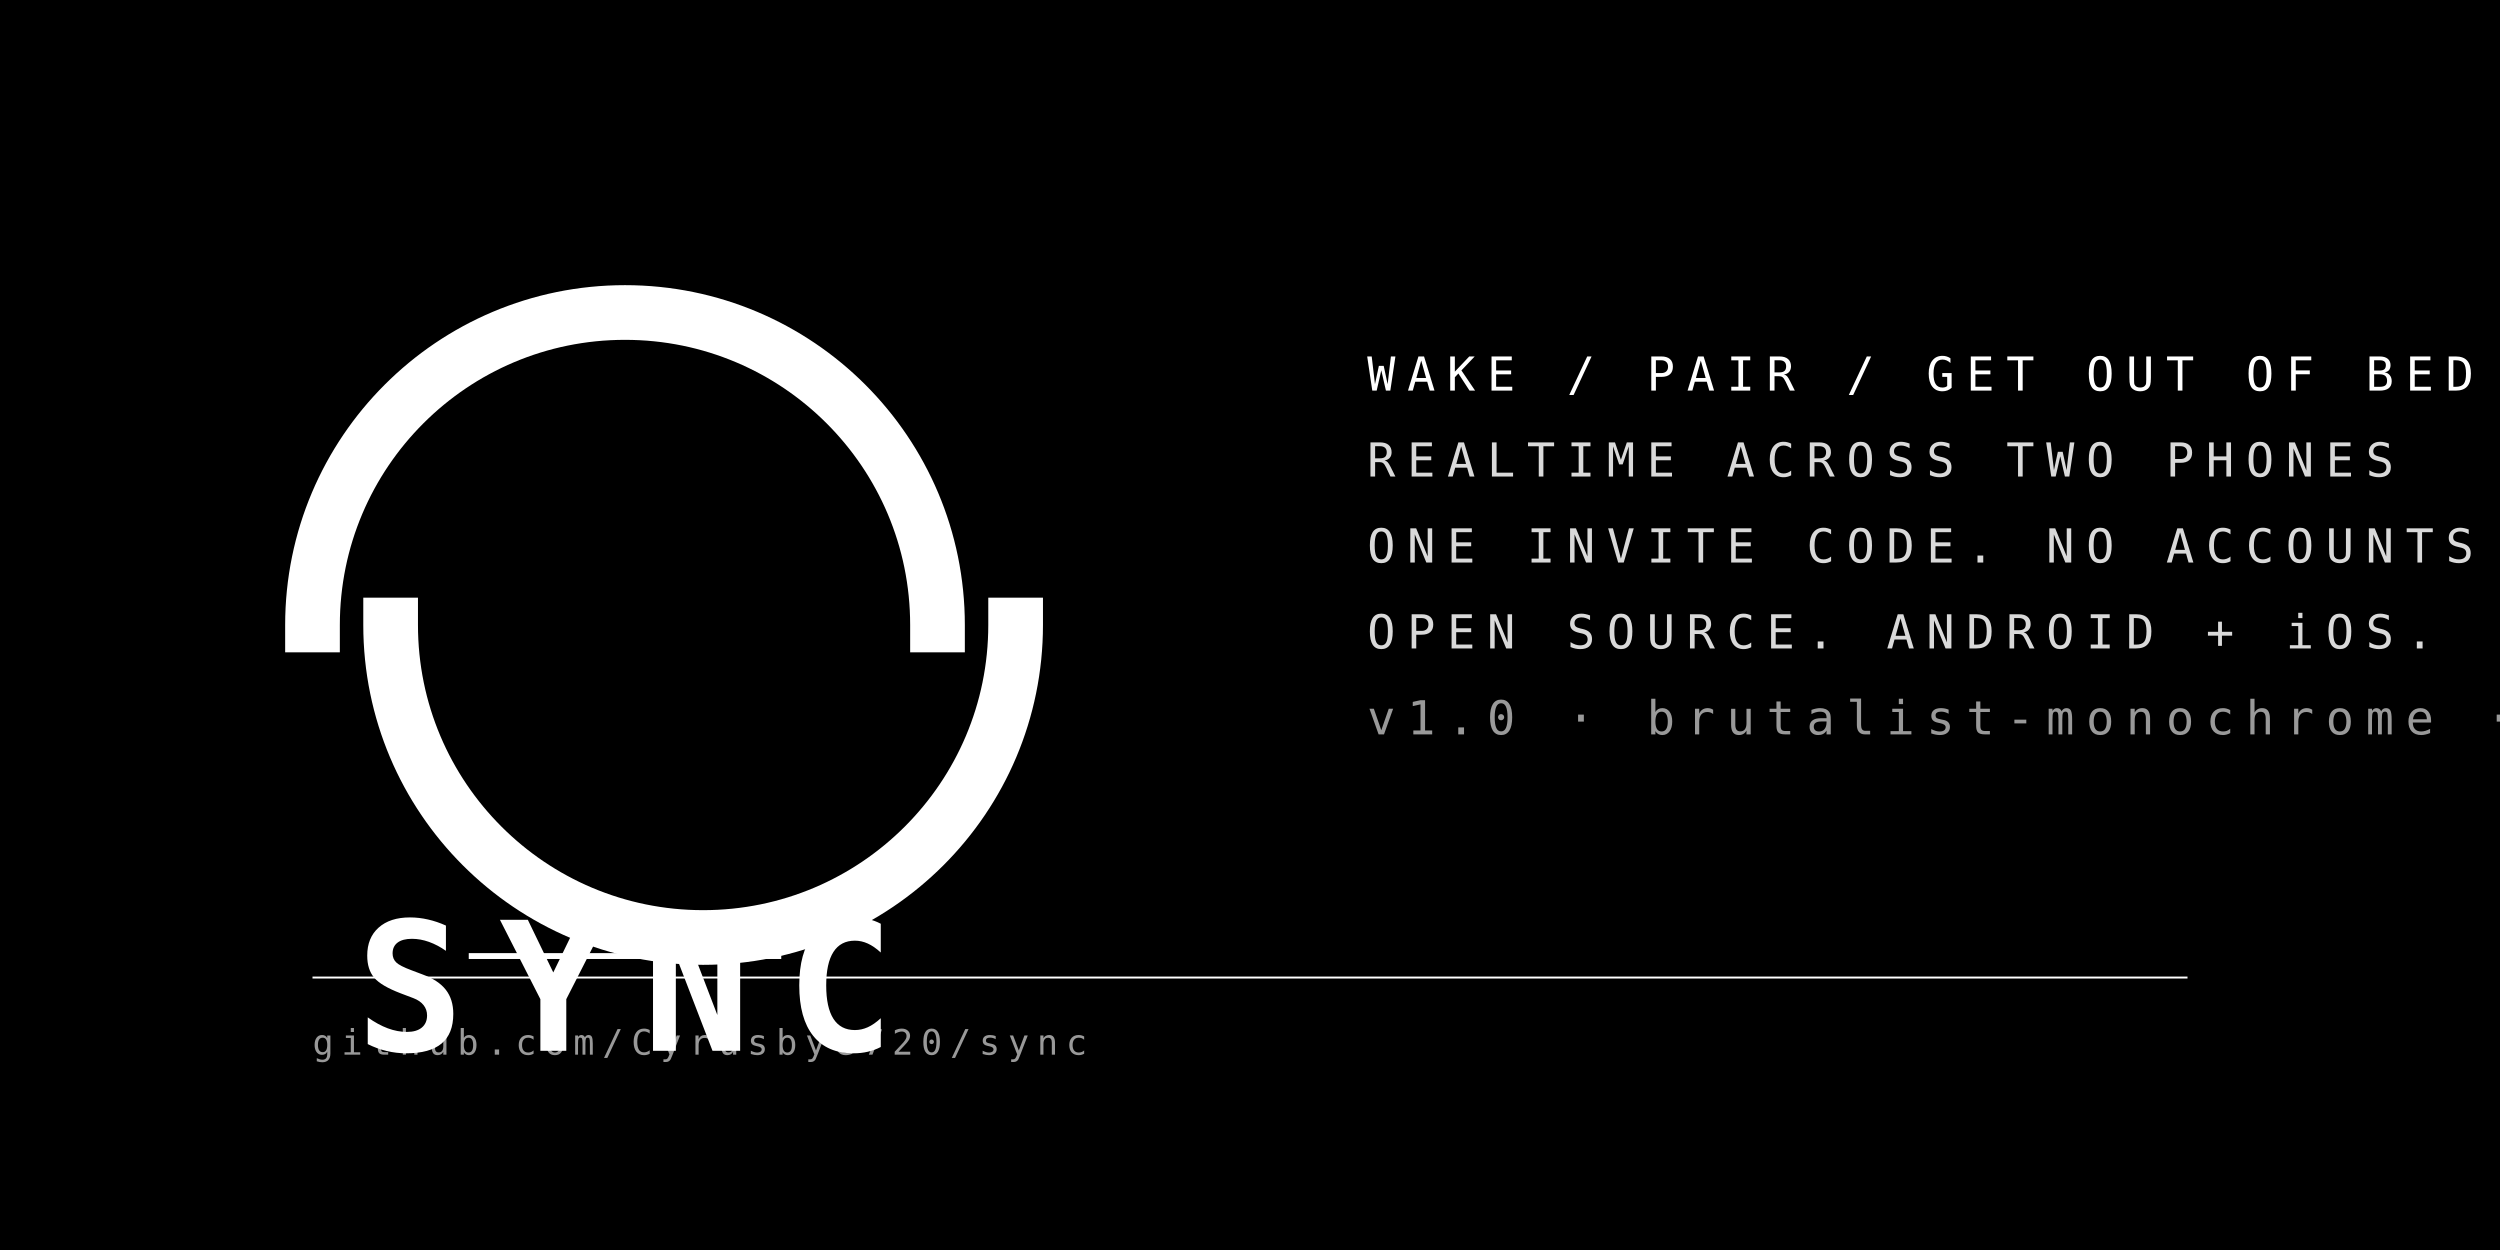
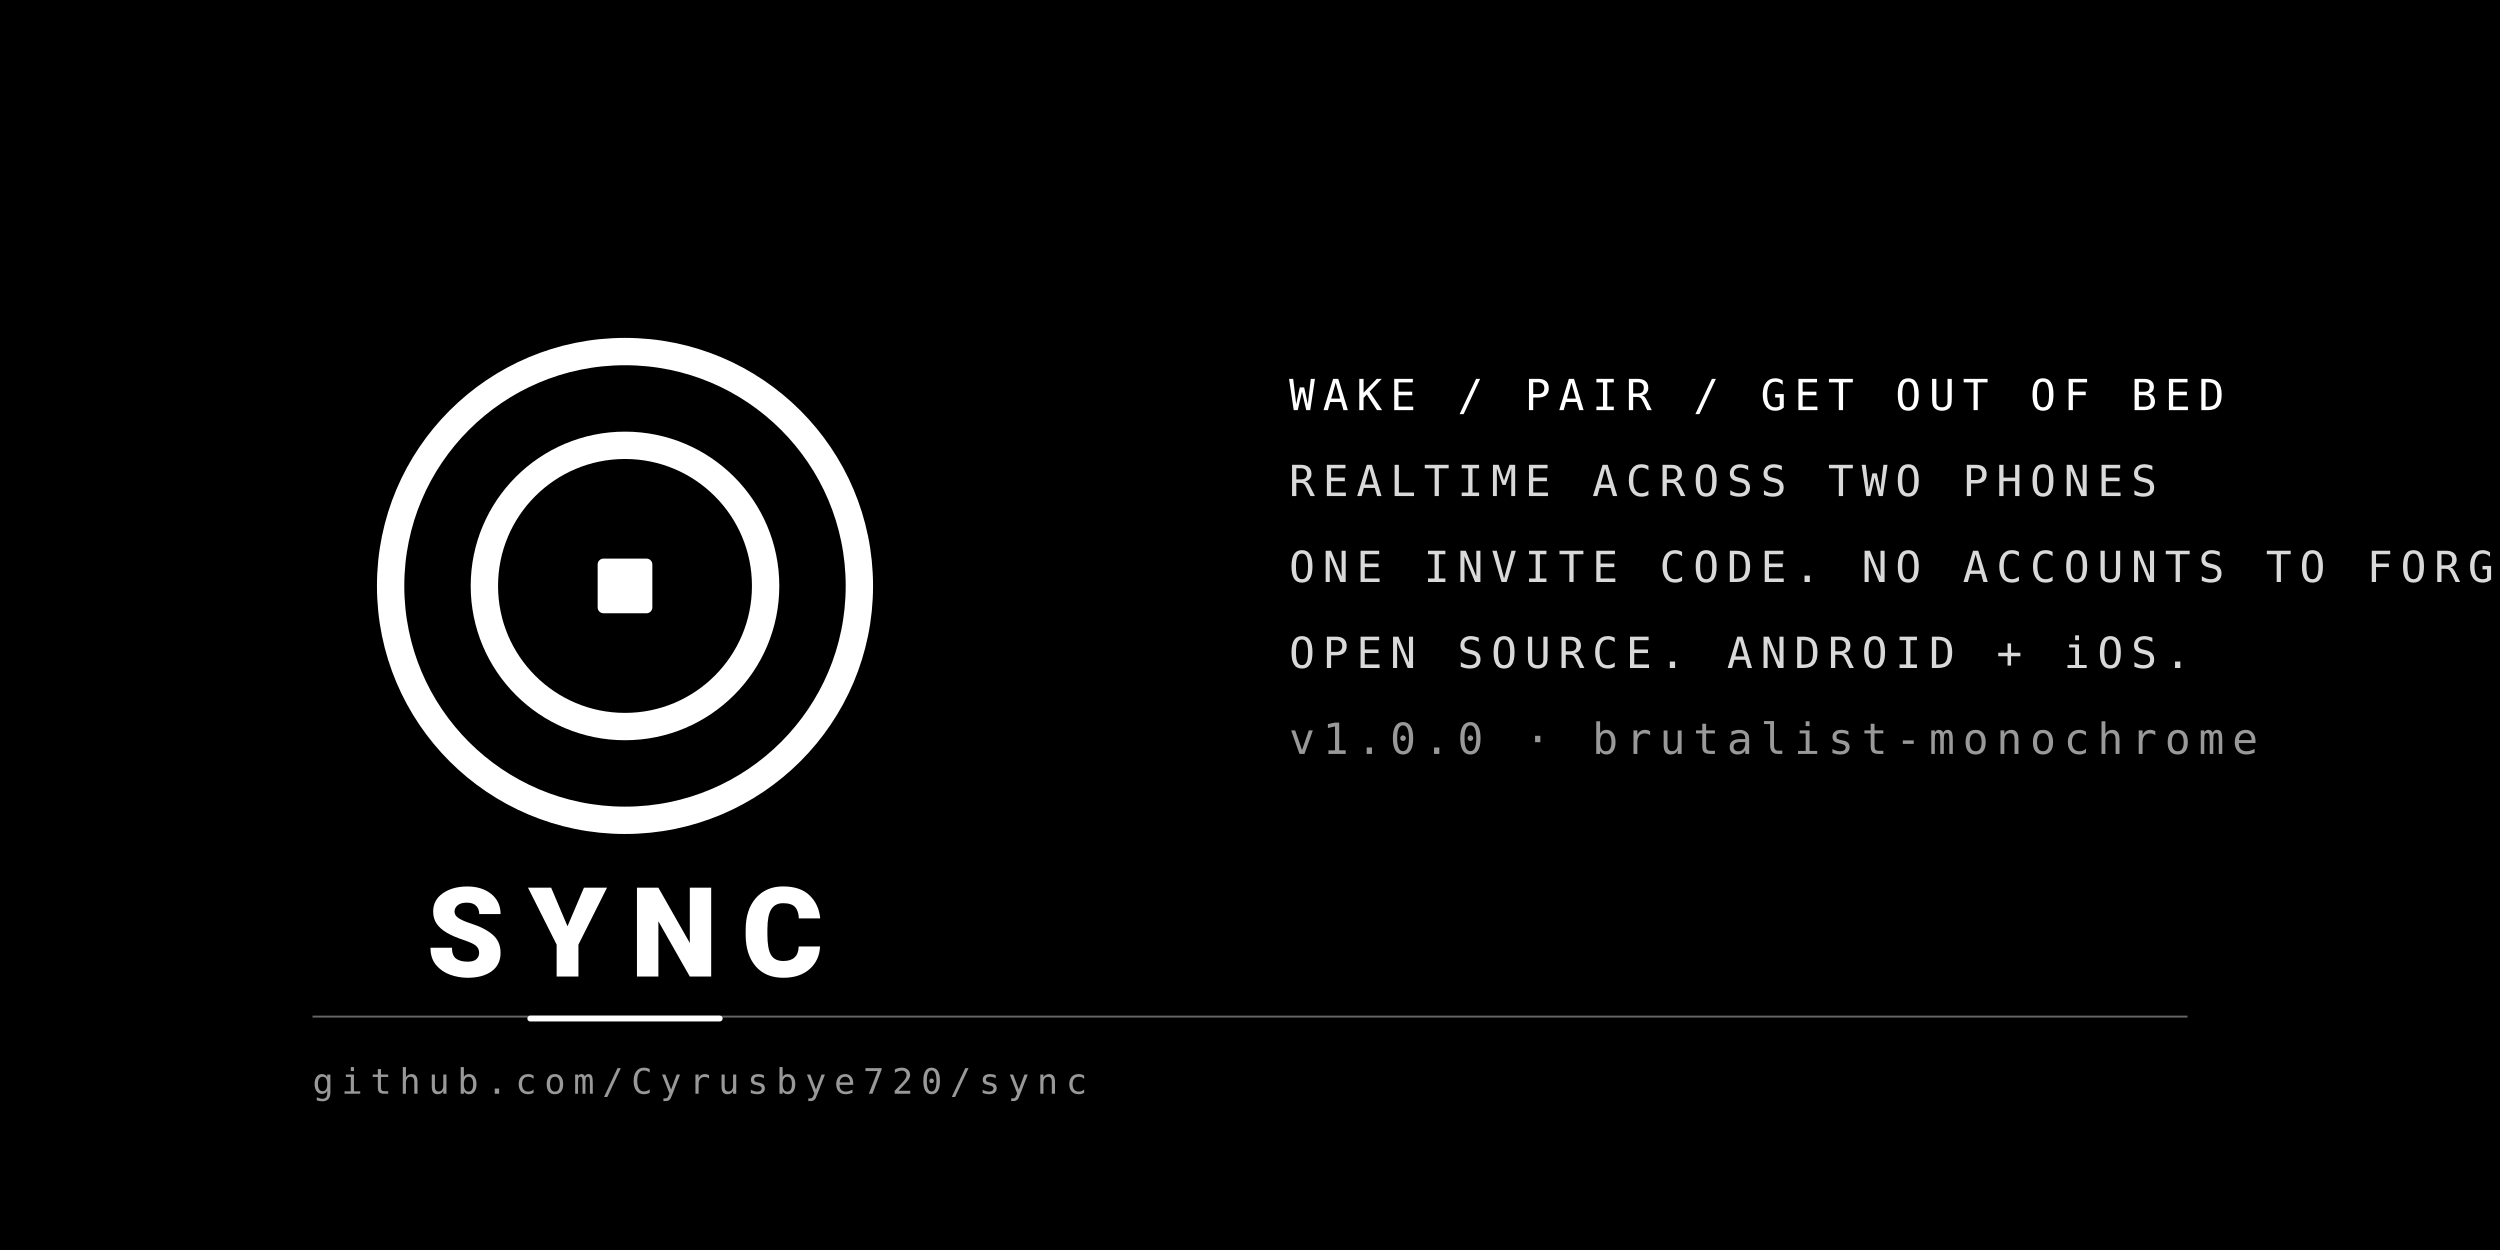
<svg xmlns="http://www.w3.org/2000/svg" viewBox="0 0 1280 640" width="1280" height="640" role="img" aria-labelledby="ot od">
  <rect width="1280" height="640" fill="#000000" />
-   <g transform="translate(160,160)">
-     <g stroke="#FFFFFF" stroke-width="28" fill="none" stroke-linecap="square">
-       <path d="M 0 160 A 160 160 0 0 1 320 160" />
-       <path d="M 0 160 A 160 160 0 0 0 320 160" transform="translate(40,0)" />
-     </g>
-     <g fill="#FFFFFF" font-family="'Roboto Mono','SF Mono','Menlo','Consolas',monospace" font-weight="800" font-size="92" letter-spacing="18" text-anchor="middle">
-       <text x="160" y="378">SYNC</text>
-     </g>
-     <rect x="80" y="328" width="160" height="3" fill="#FFFFFF" />
+   <g transform="translate(160, 140)">
+     <circle cx="160" cy="160" r="120" fill="none" stroke="#FFFFFF" stroke-width="14" />
+     <circle cx="160" cy="160" r="72" fill="none" stroke="#FFFFFF" stroke-width="14" />
+     <rect x="146" y="146" width="28" height="28" fill="#FFFFFF" rx="3" />
+     <text x="160" y="360" fill="#FFFFFF" font-family="system-ui, -apple-system, BlinkMacSystemFont, 'Segoe UI', Roboto, 'Helvetica Neue', Arial, sans-serif" font-weight="900" font-size="64" letter-spacing="12" text-anchor="middle">SYNC</text>
+     <rect x="110" y="380" width="100" height="3" fill="#FFFFFF" rx="1.5" />
  </g>
-   <g fill="#FFFFFF" font-family="'Roboto Mono','SF Mono','Menlo','Consolas',monospace" font-size="24" letter-spacing="6">
-     <text x="700" y="200">WAKE / PAIR / GET OUT OF BED</text>
-     <text x="700" y="244" opacity="0.85">REALTIME ACROSS TWO PHONES</text>
-     <text x="700" y="288" opacity="0.85">ONE INVITE CODE. NO ACCOUNTS TO FORGET.</text>
-     <text x="700" y="332" opacity="0.85">OPEN SOURCE. ANDROID + iOS.</text>
-     <text x="700" y="376" opacity="0.6">v1.0 · brutalist-monochrome · v1.0.0</text>
+   <g fill="#FFFFFF" font-family="'Roboto Mono', monospace" font-size="22" letter-spacing="4">
+     <text x="660" y="210">WAKE / PAIR / GET OUT OF BED</text>
+     <text x="660" y="254" opacity="0.85">REALTIME ACROSS TWO PHONES</text>
+     <text x="660" y="298" opacity="0.85">ONE INVITE CODE. NO ACCOUNTS TO FORGET.</text>
+     <text x="660" y="342" opacity="0.85">OPEN SOURCE. ANDROID + iOS.</text>
+     <text x="660" y="386" opacity="0.6">v1.0.0 · brutalist-monochrome</text>
  </g>
-   <rect x="160" y="500" width="960" height="1" fill="#FFFFFF" />
-   <text x="160" y="540" fill="#FFFFFF" font-family="'Roboto Mono','SF Mono','Menlo','Consolas',monospace" font-size="18" letter-spacing="4" opacity="0.6">github.com/Cyrusbye720/sync</text>
+   <rect x="160" y="520" width="960" height="1" fill="#FFFFFF" opacity="0.4" />
+   <text x="160" y="560" fill="#FFFFFF" font-family="'Roboto Mono', monospace" font-size="18" letter-spacing="4" opacity="0.6">github.com/Cyrusbye720/sync</text>
</svg>
